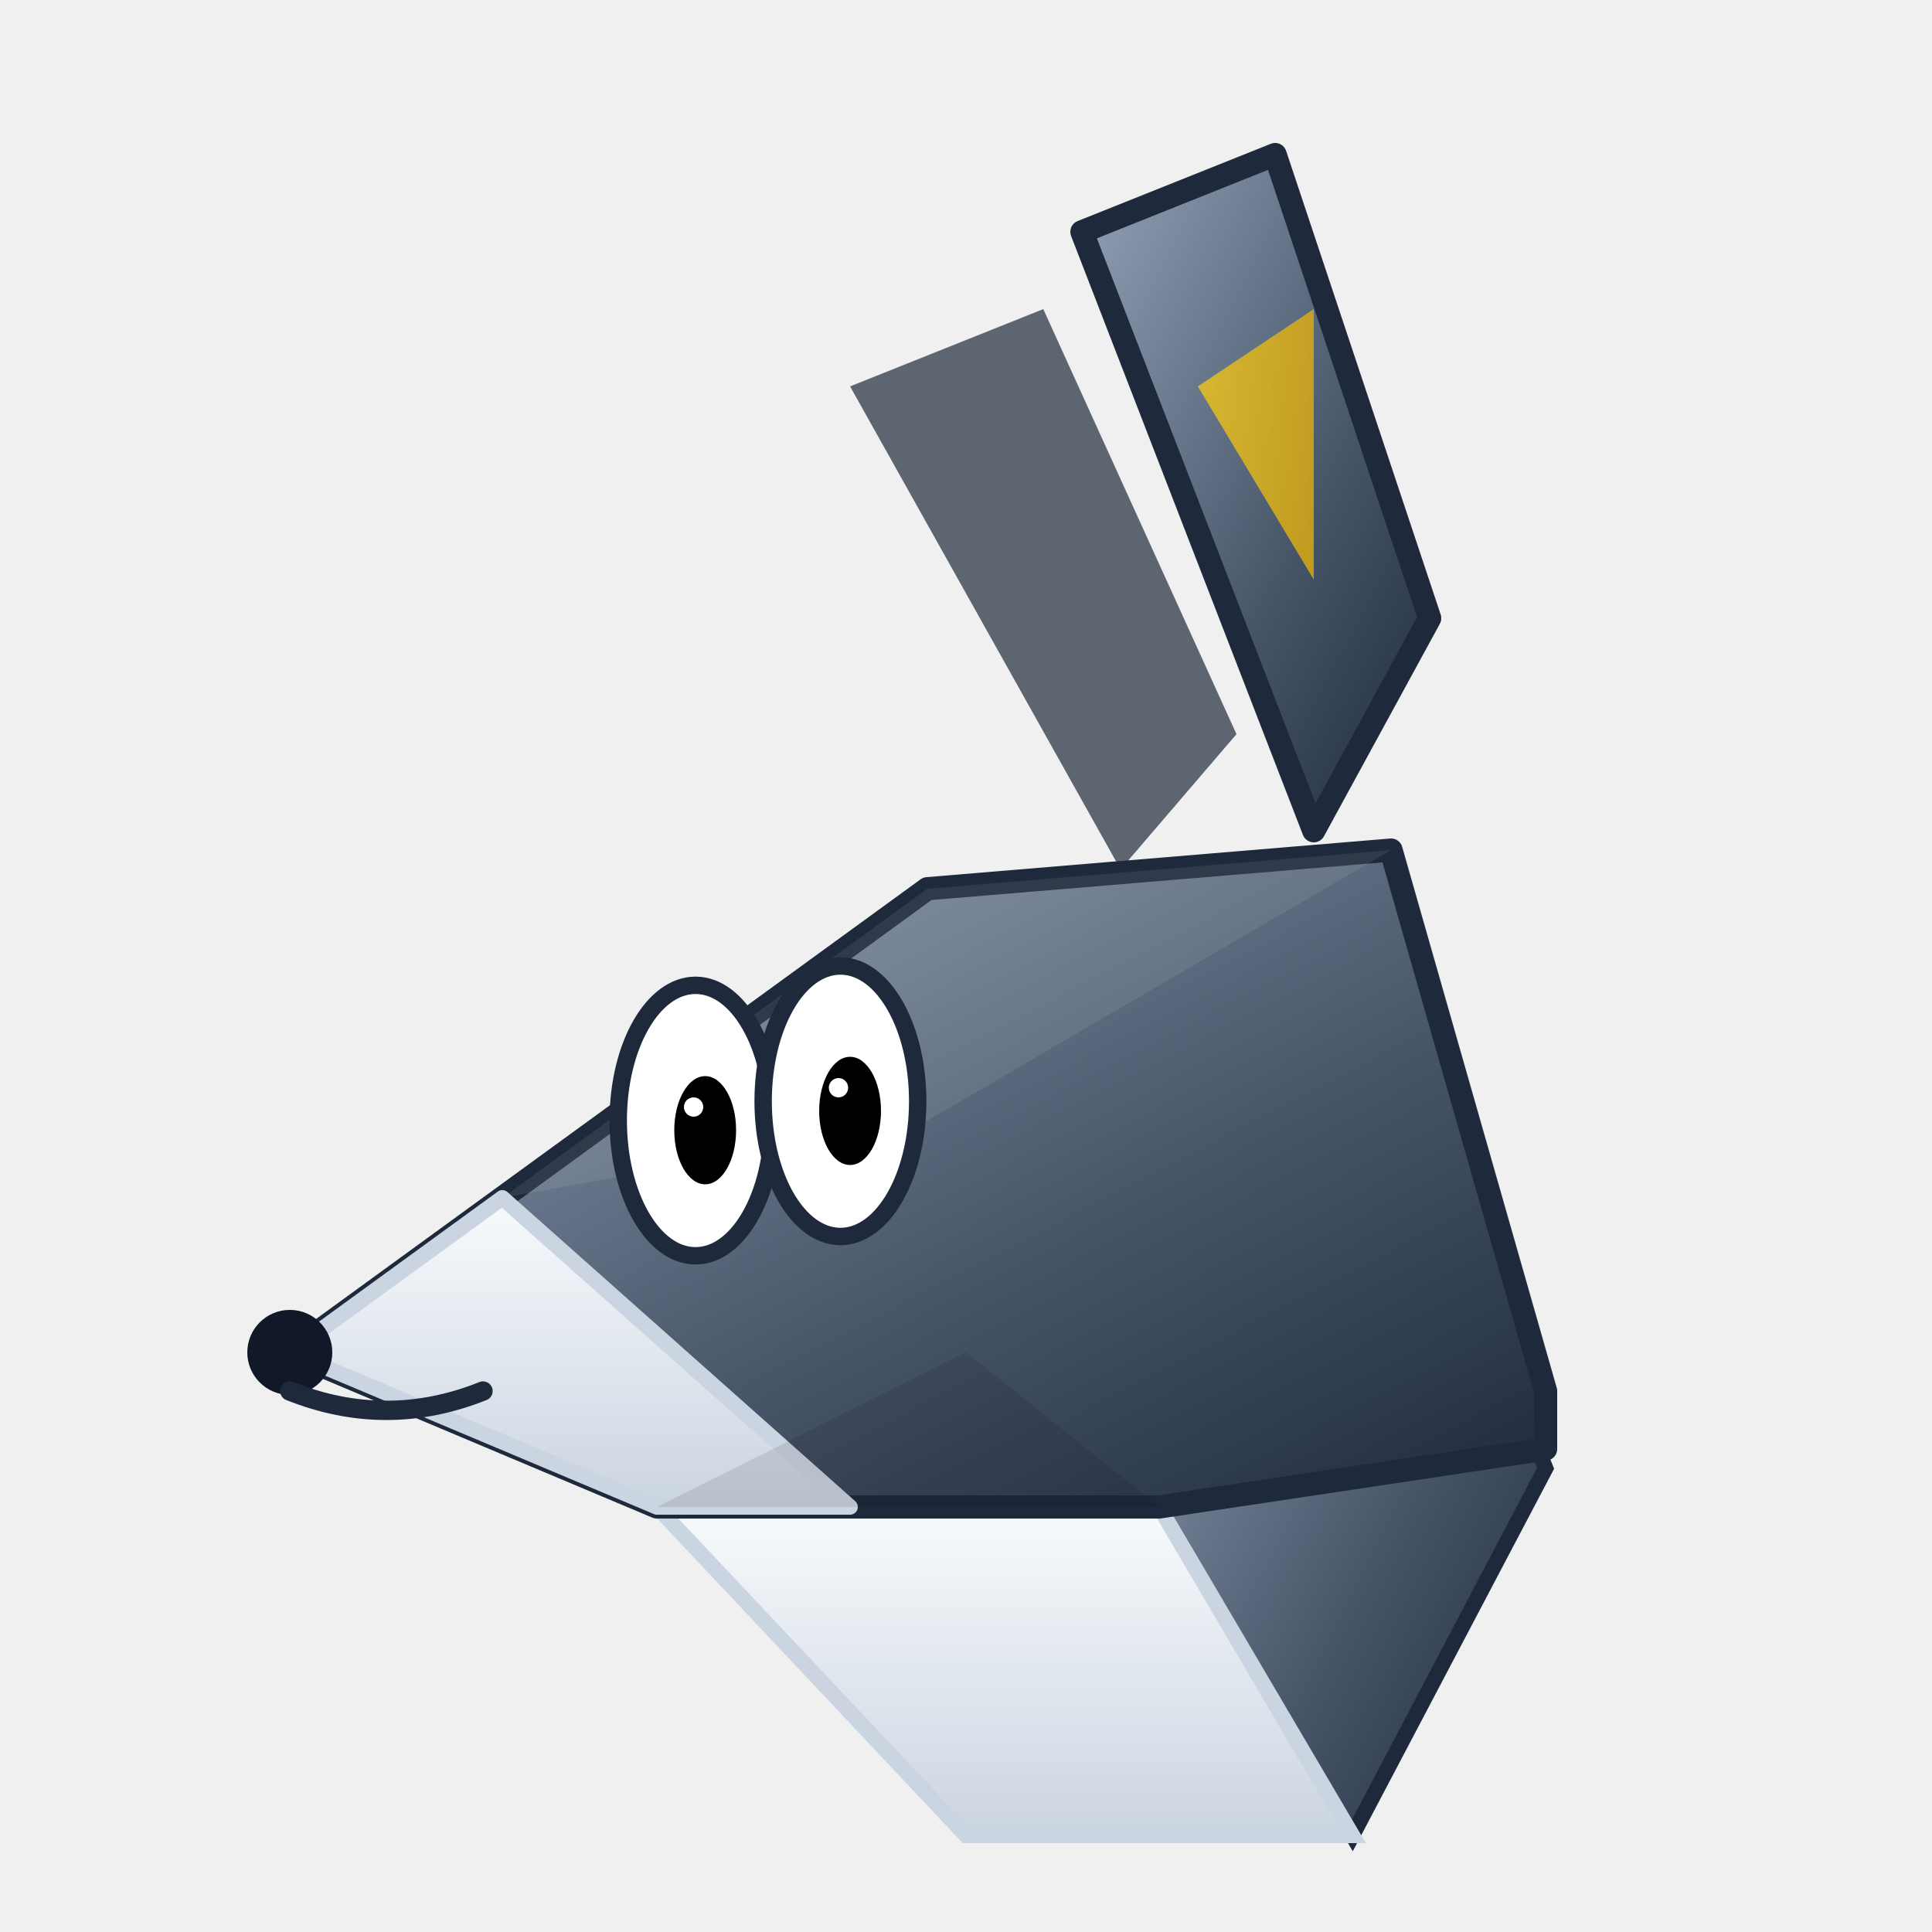
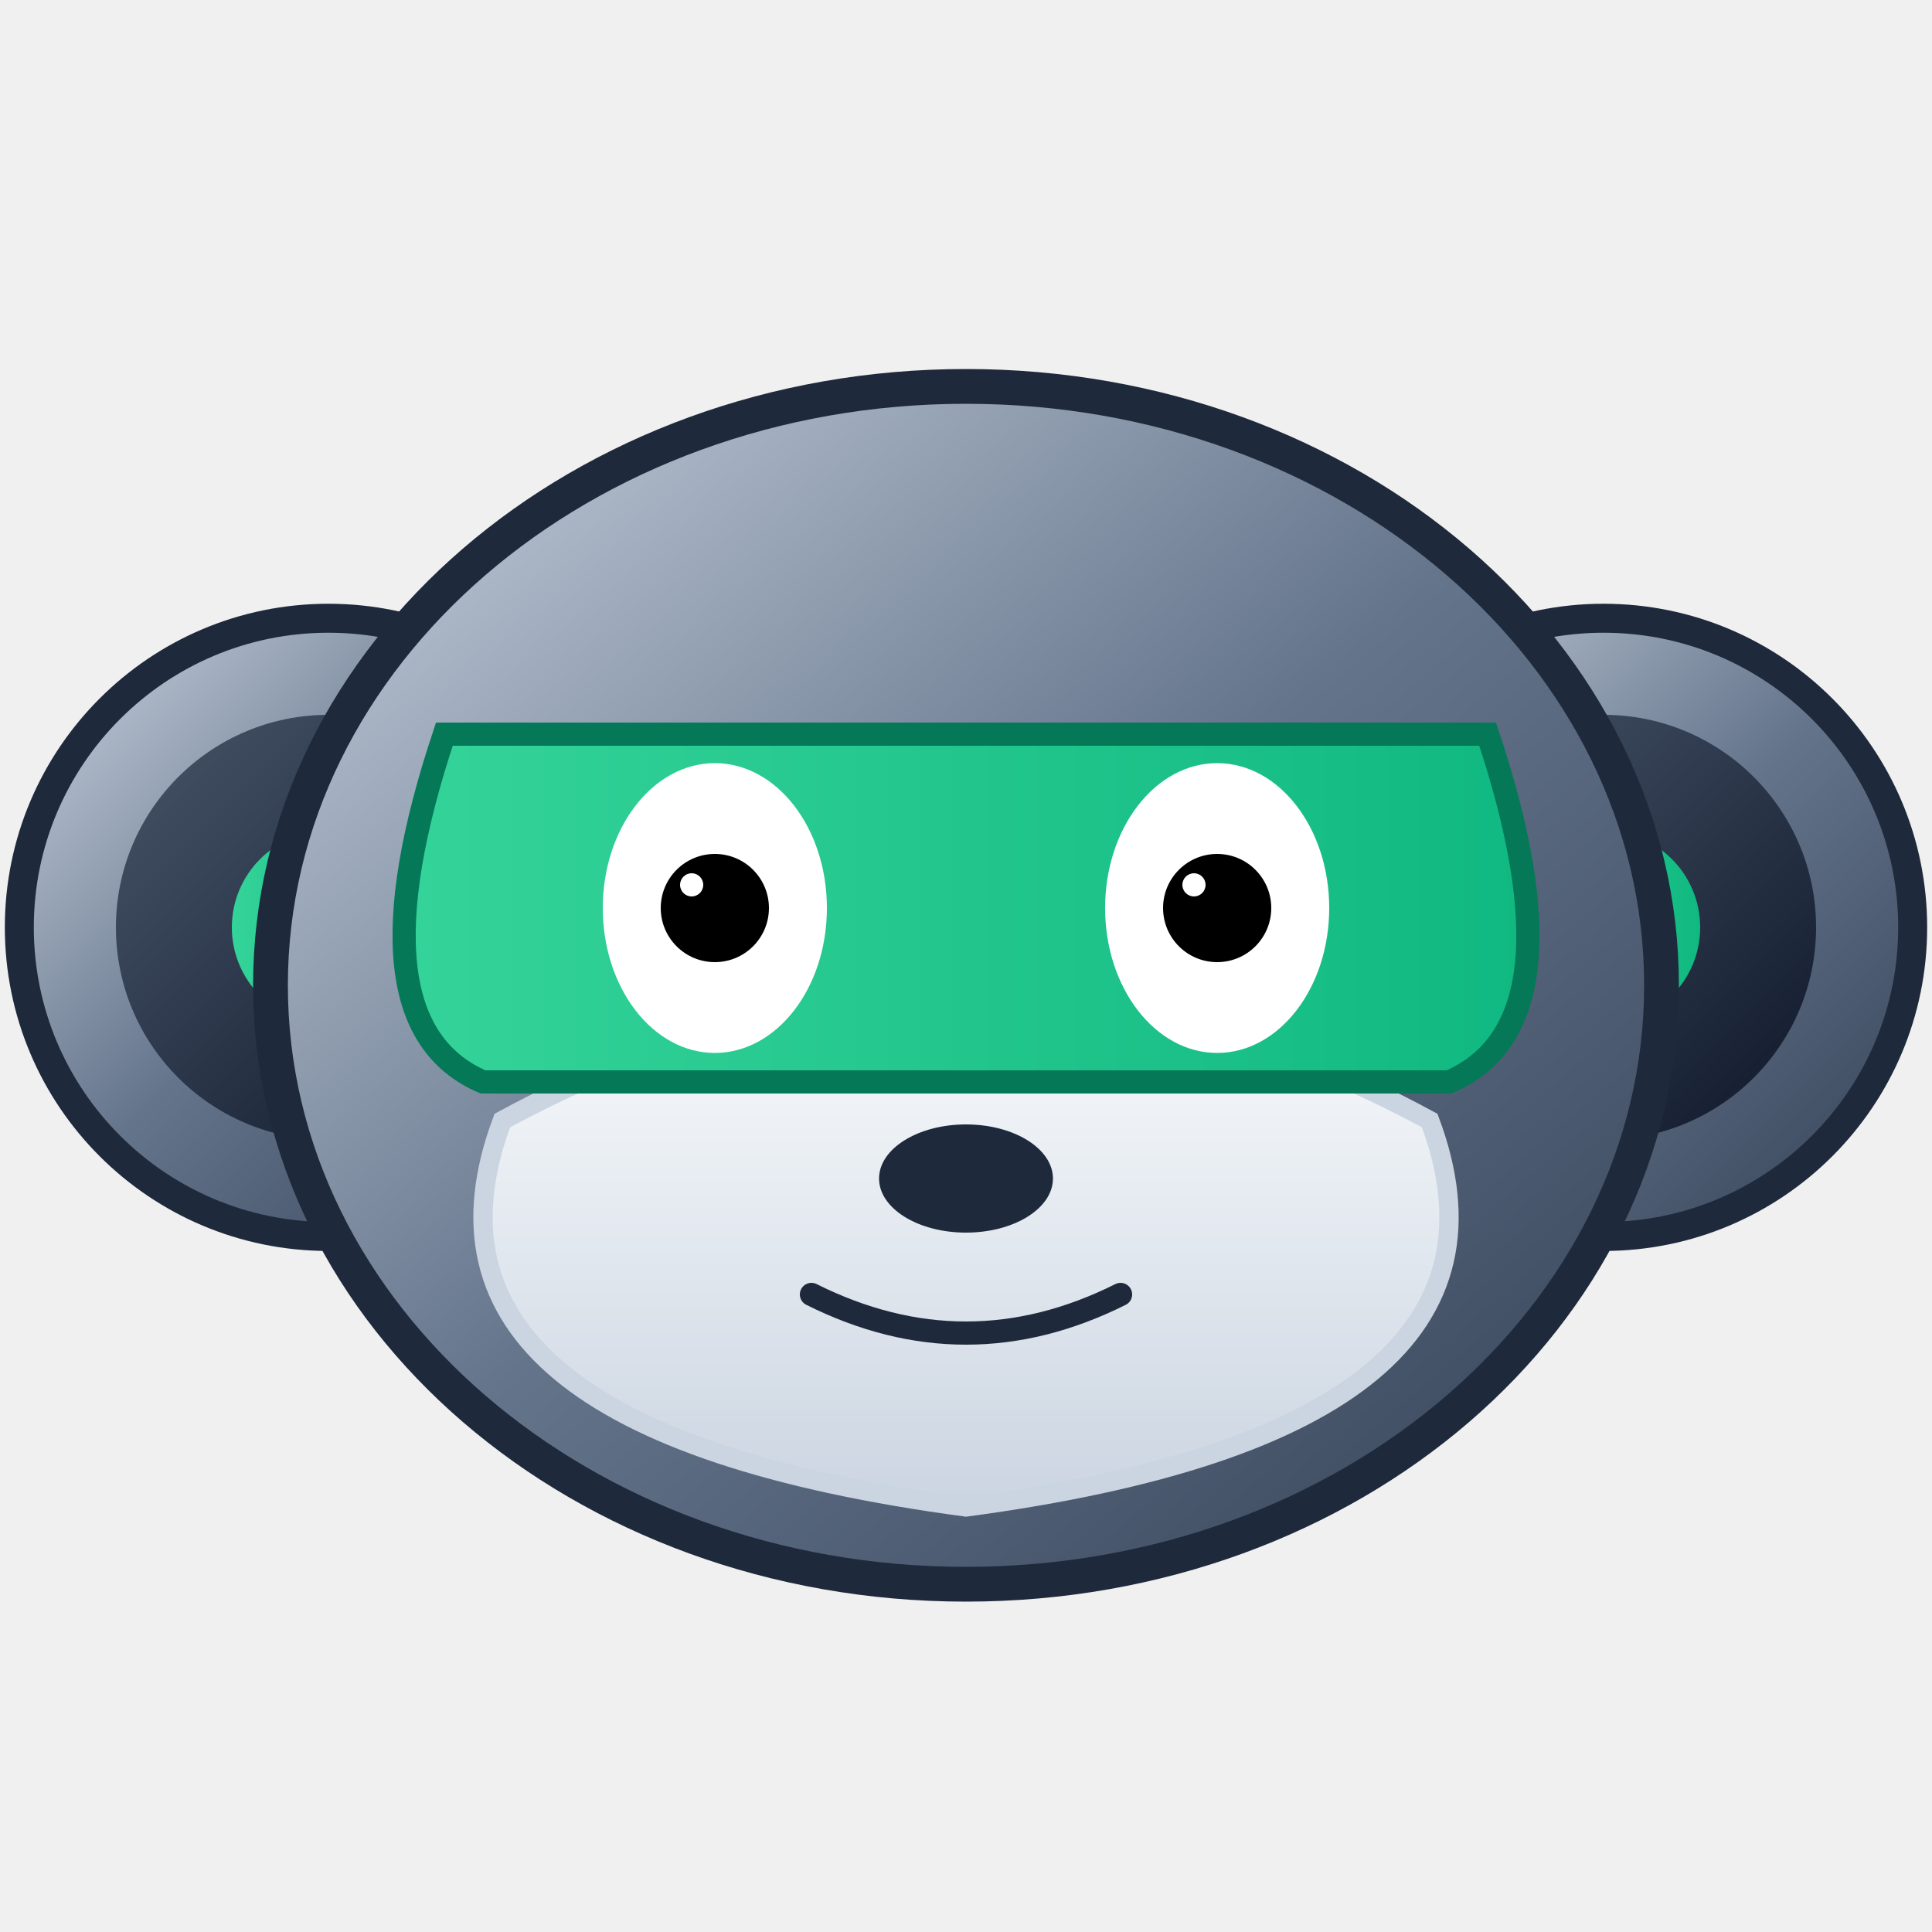
<svg xmlns="http://www.w3.org/2000/svg" viewBox="0 0 100 100" width="100%" height="100%">
  <defs>
-     <linearGradient id="cobreGradIcon" x1="0%" y1="0%" x2="100%" y2="100%">
-       <stop offset="0%" stop-color="#94a3b8" />
-       <stop offset="60%" stop-color="#475569" />
-       <stop offset="100%" stop-color="#1e293b" />
+     <linearGradient id="metalGradIcon" x1="0%" y1="0%" x2="100%" y2="100%">
+       <stop offset="0%" stop-color="#cbd5e1" />
+       <stop offset="50%" stop-color="#64748b" />
+       <stop offset="100%" stop-color="#334155" />
+     </linearGradient>
+     <linearGradient id="darkGradIcon" x1="0%" y1="0%" x2="100%" y2="100%">
+       <stop offset="0%" stop-color="#475569" />
+       <stop offset="100%" stop-color="#0f172a" />
    </linearGradient>
    <linearGradient id="cremeGradIcon" x1="0%" y1="0%" x2="0%" y2="100%">
      <stop offset="0%" stop-color="#f8fafc" />
      <stop offset="100%" stop-color="#cbd5e1" />
    </linearGradient>
    <linearGradient id="visorGradIcon" x1="0%" y1="0%" x2="100%" y2="0%">
-       <stop offset="0%" stop-color="#facc15" />
-       <stop offset="100%" stop-color="#eab308" />
+       <stop offset="0%" stop-color="#34d399" />
+       <stop offset="100%" stop-color="#10b981" />
    </linearGradient>
  </defs>
  <g id="favicon-robot">
-     <polygon points="60,78 72,56 80,76 70,95" fill="url(#cobreGradIcon)" stroke="#1e293b" stroke-width="0.8" />
-     <polygon points="34,78 60,78 70,95 50,95" fill="url(#cremeGradIcon)" stroke="#cbd5e1" stroke-width="0.8" />
-     <polygon points="80,72 72,44 48,46 26,62 15,70 34,78 60,78 80,75" fill="url(#cobreGradIcon)" stroke="#1e293b" stroke-width="1.2" stroke-linejoin="round" />
-     <polygon points="72,44 48,46 26,62 48,58" fill="#ffffff" opacity="0.08" />
-     <polygon points="26,62 15,70 34,78 44,78" fill="url(#cremeGradIcon)" stroke="#cbd5e1" stroke-width="0.8" stroke-linejoin="round" />
-     <polygon points="34,78 44,78 60,78 50,70" fill="#000000" opacity="0.1" />
-     <circle cx="15" cy="70" r="2.2" fill="#111827" />
-     <polygon points="58,45 44,20 54,16 64,38" fill="#1e293b" opacity="0.7" />
-     <polygon points="68,43 56,12 66,8 74,32" fill="url(#cobreGradIcon)" stroke="#1e293b" stroke-width="1.2" stroke-linejoin="round" />
-     <polygon points="62,20 68,16 68,30" fill="url(#visorGradIcon)" opacity="0.75" />
-     <ellipse cx="36" cy="58" rx="4" ry="7" fill="#ffffff" stroke="#1e293b" stroke-width="0.9" />
-     <ellipse cx="43.5" cy="57" rx="4" ry="7" fill="#ffffff" stroke="#1e293b" stroke-width="0.9" />
-     <ellipse cx="36.5" cy="58.5" rx="1.6" ry="2.8" fill="#000000" />
-     <circle cx="35.9" cy="57.3" r="0.5" fill="#ffffff" />
-     <ellipse cx="44.0" cy="57.5" rx="1.6" ry="2.8" fill="#000000" />
-     <circle cx="43.4" cy="56.3" r="0.5" fill="#ffffff" />
-     <path d="M 15,72 Q 20,74 25,72" fill="none" stroke="#1e293b" stroke-width="1.0" stroke-linecap="round" />
+     <circle cx="17" cy="48" r="16" fill="url(#metalGradIcon)" stroke="#1e293b" stroke-width="1.5" />
+     <circle cx="17" cy="48" r="11" fill="url(#darkGradIcon)" />
+     <circle cx="17" cy="48" r="5" fill="url(#visorGradIcon)" />
+     <circle cx="83" cy="48" r="16" fill="url(#metalGradIcon)" stroke="#1e293b" stroke-width="1.5" />
+     <circle cx="83" cy="48" r="11" fill="url(#darkGradIcon)" />
+     <circle cx="83" cy="48" r="5" fill="url(#visorGradIcon)" />
+     <ellipse cx="50" cy="51" rx="36" ry="31" fill="url(#metalGradIcon)" stroke="#1e293b" stroke-width="1.8" />
+     <path d="M 26,58 Q 50,45 74,58 Q 80,74 50,78 Q 20,74 26,58 Z" fill="url(#cremeGradIcon)" stroke="#cbd5e1" stroke-width="1" />
+     <ellipse cx="50" cy="61" rx="4.5" ry="2.8" fill="#1e293b" />
+     <path d="M 42,67 Q 50,71 58,67" fill="none" stroke="#1e293b" stroke-width="1.2" stroke-linecap="round" />
+     <path d="M 23,38 L 77,38 Q 82,53 75,56 L 25,56 Q 18,53 23,38 Z" fill="url(#visorGradIcon)" stroke="#047857" stroke-width="1.2" />
+     <ellipse cx="37" cy="47" rx="5.8" ry="7.5" fill="#ffffff" />
+     <ellipse cx="63" cy="47" rx="5.8" ry="7.5" fill="#ffffff" />
+     <circle cx="37" cy="47" r="2.8" fill="#000000" />
+     <circle cx="35.8" cy="45.8" r="0.6" fill="#ffffff" />
+     <circle cx="63" cy="47" r="2.8" fill="#000000" />
+     <circle cx="61.8" cy="45.8" r="0.6" fill="#ffffff" />
  </g>
</svg>
